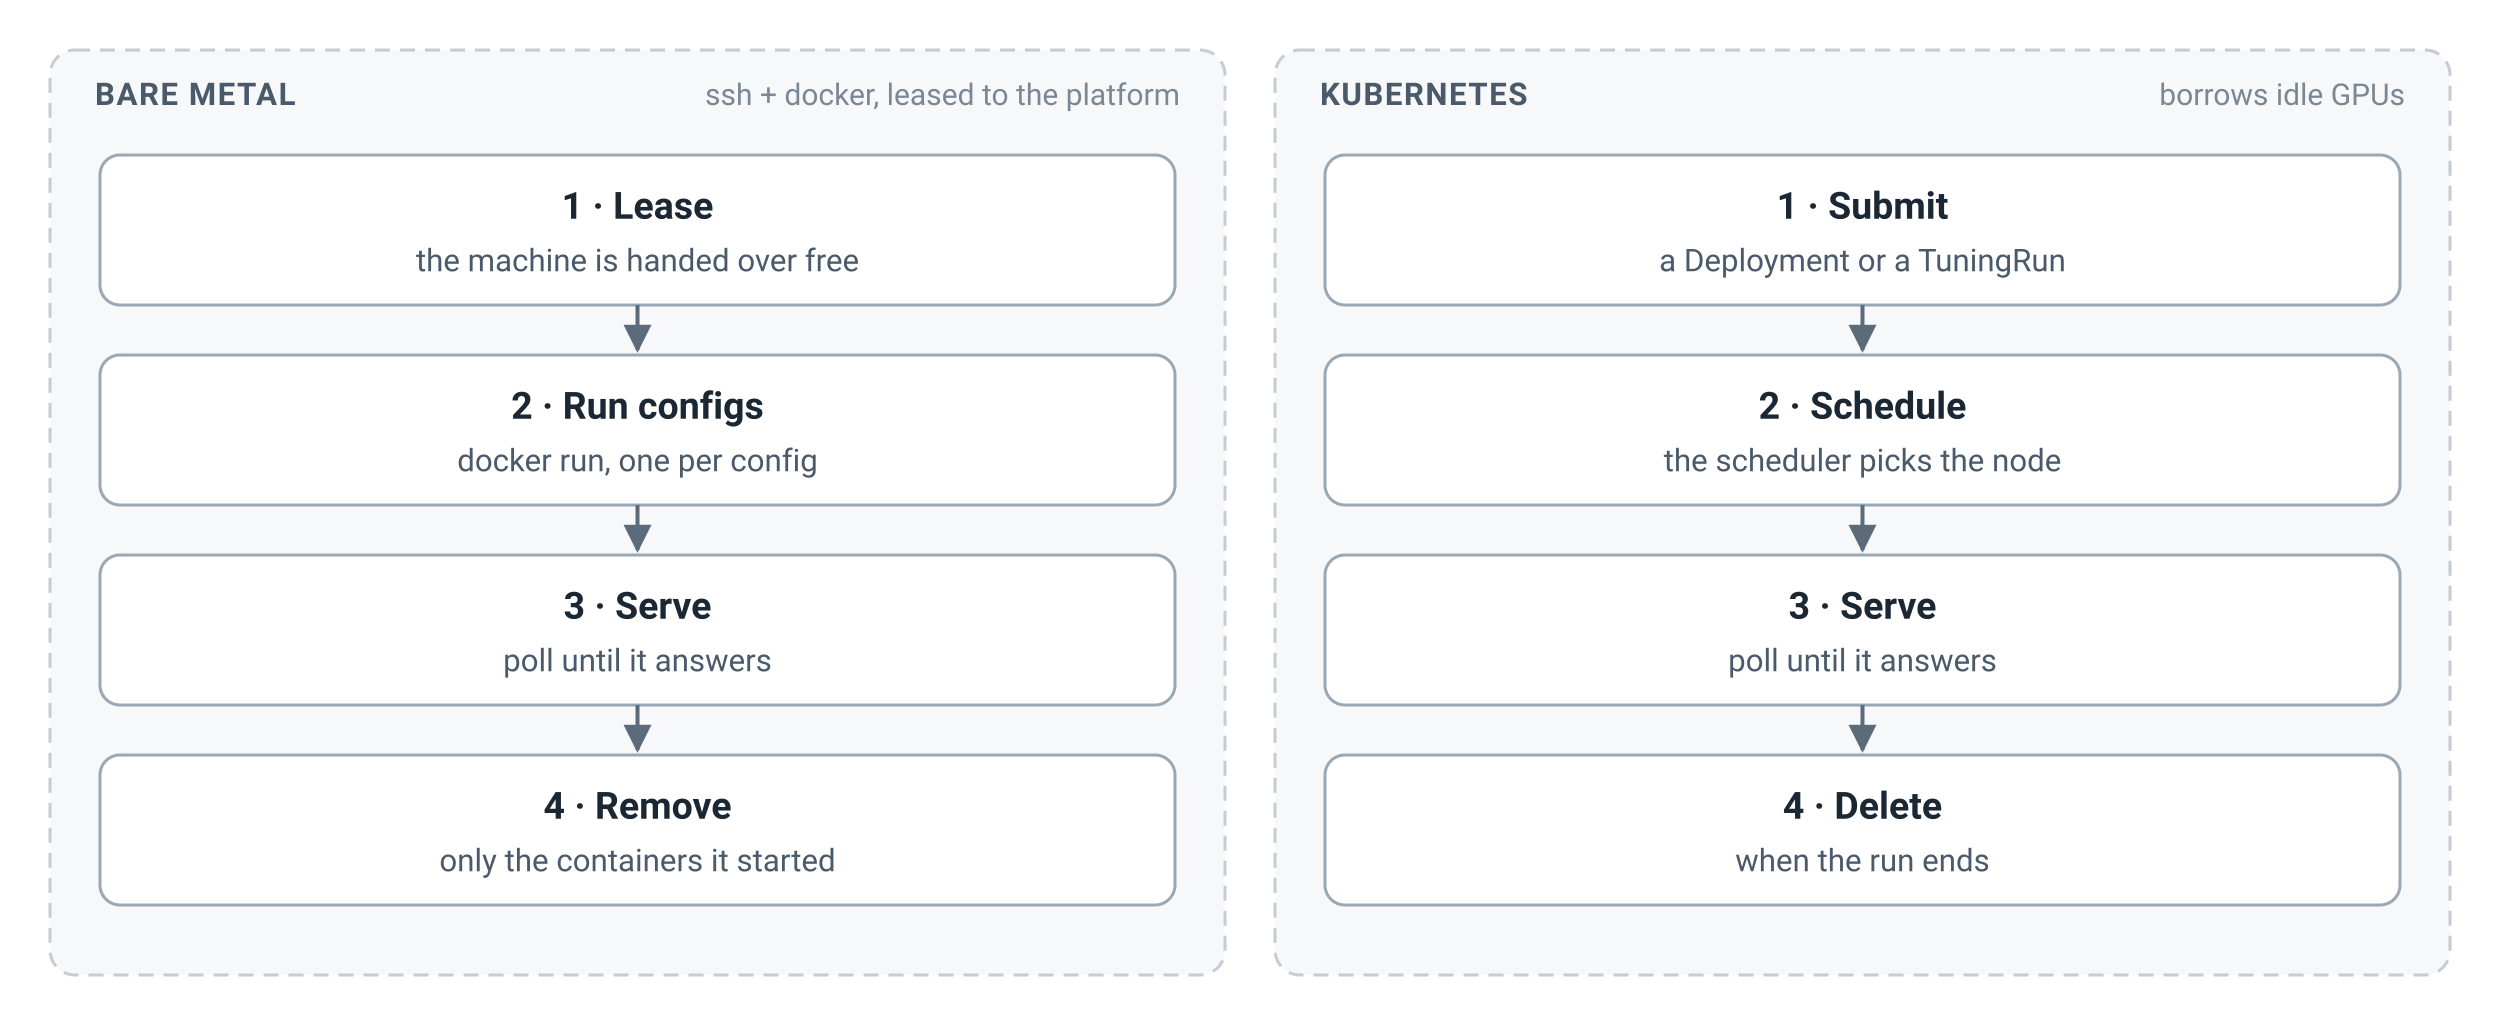
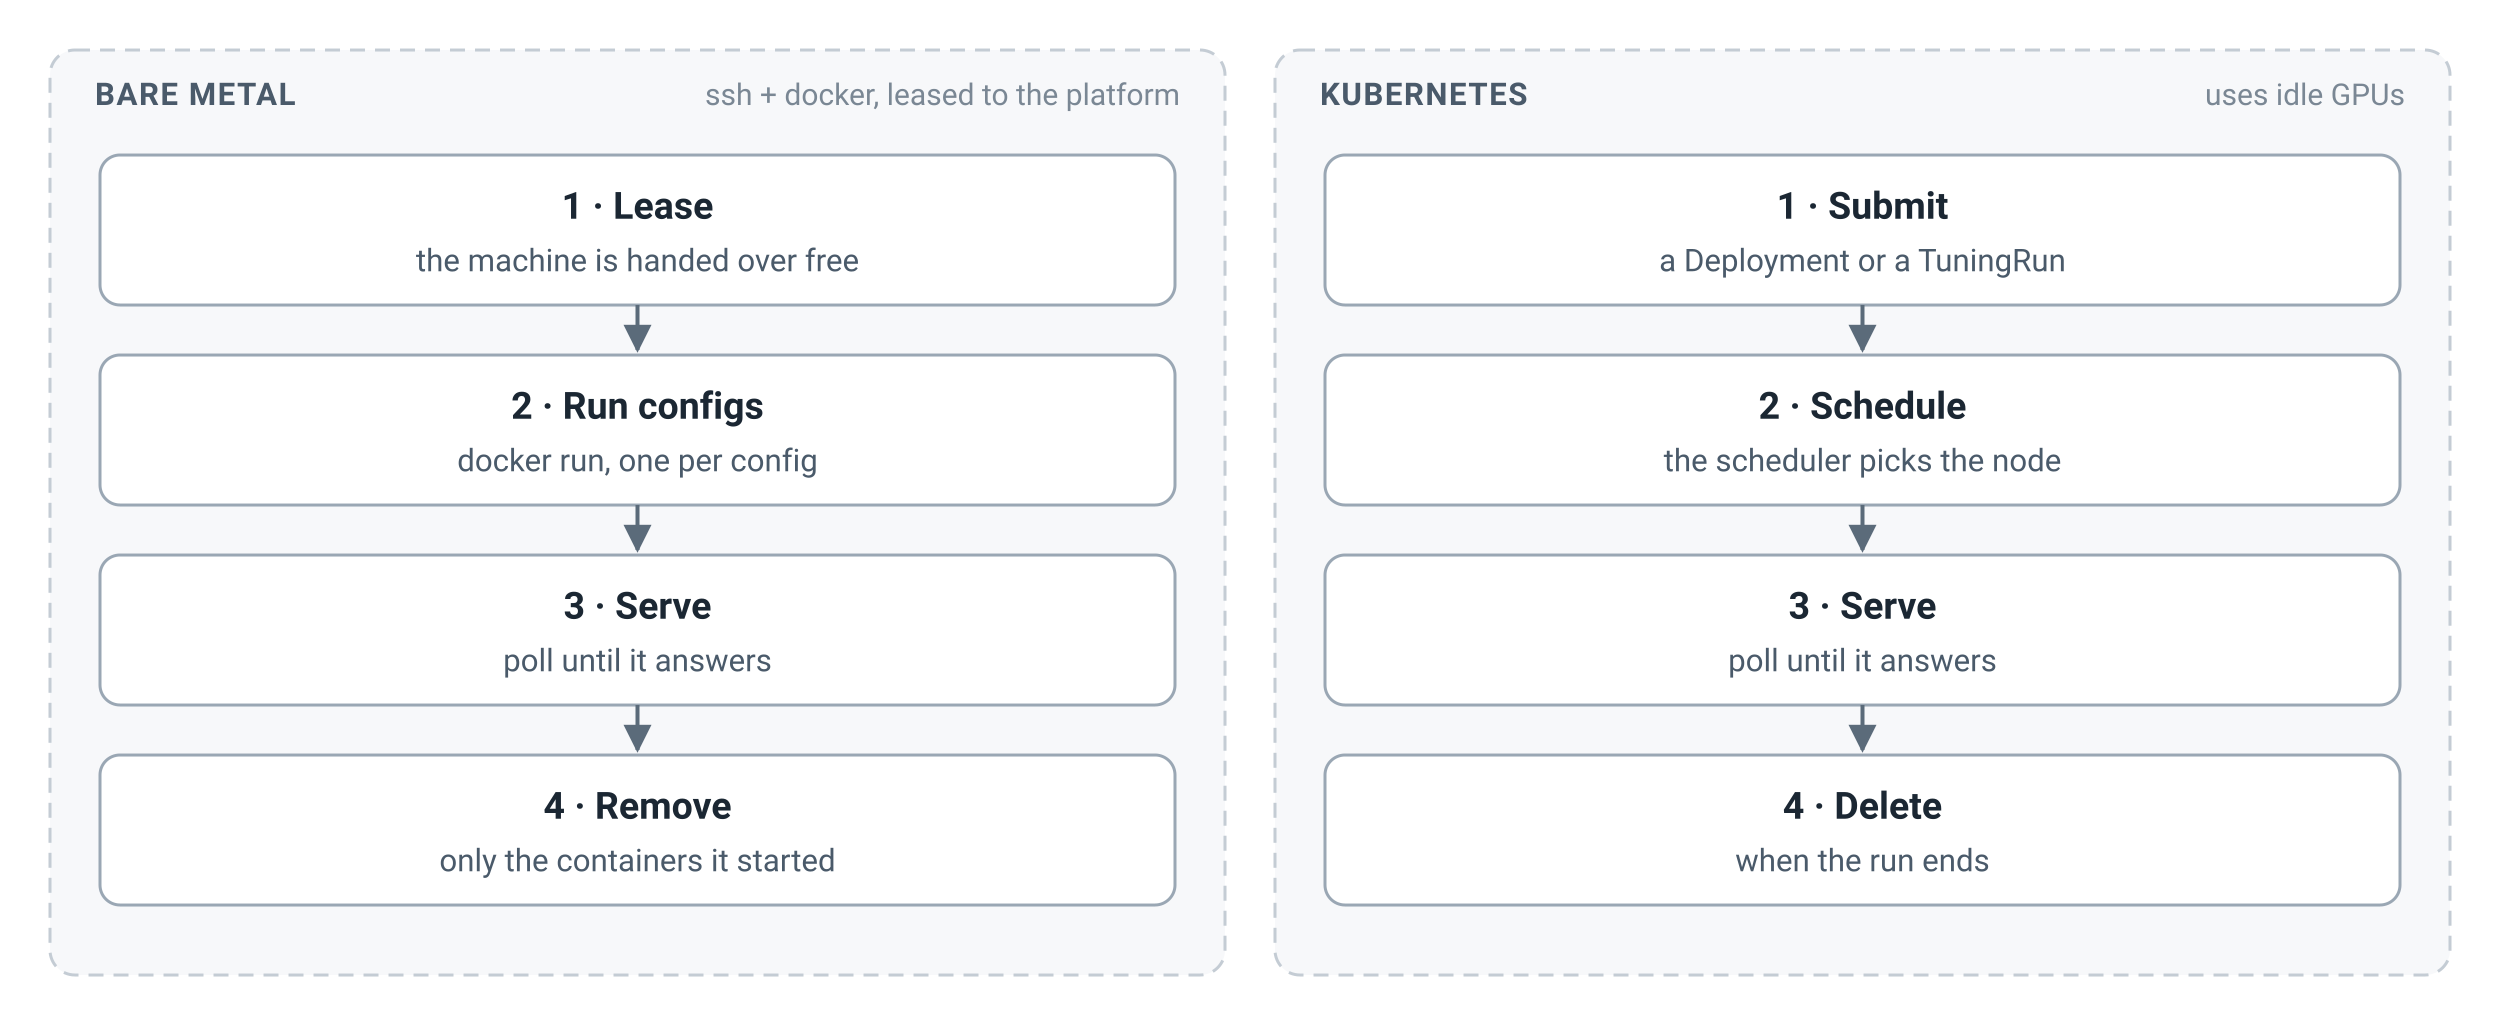
<svg xmlns="http://www.w3.org/2000/svg" viewBox="0 0 1000 410" font-family="-apple-system, Segoe UI, Roboto, Helvetica, Arial, sans-serif">
  <defs>
    <marker id="a-grey" viewBox="0 0 10 10" refX="9" refY="5" markerWidth="7" markerHeight="7" orient="auto-start-reverse">
      <path d="M0 0 L10 5 L0 10 z" fill="#5b6b7a" />
    </marker>
    <marker id="a-green" viewBox="0 0 10 10" refX="9" refY="5" markerWidth="7" markerHeight="7" orient="auto-start-reverse">
      <path d="M0 0 L10 5 L0 10 z" fill="#2f6f4f" />
    </marker>
    <marker id="a-orange" viewBox="0 0 10 10" refX="9" refY="5" markerWidth="7" markerHeight="7" orient="auto-start-reverse">
      <path d="M0 0 L10 5 L0 10 z" fill="#c07a2c" />
    </marker>
    <marker id="a-purple" viewBox="0 0 10 10" refX="9" refY="5" markerWidth="7" markerHeight="7" orient="auto-start-reverse">
      <path d="M0 0 L10 5 L0 10 z" fill="#8b72be" />
    </marker>
    <marker id="a-red" viewBox="0 0 10 10" refX="9" refY="5" markerWidth="7" markerHeight="7" orient="auto-start-reverse">
      <path d="M0 0 L10 5 L0 10 z" fill="#c96161" />
    </marker>
    <marker id="a-blue" viewBox="0 0 10 10" refX="9" refY="5" markerWidth="7" markerHeight="7" orient="auto-start-reverse">
      <path d="M0 0 L10 5 L0 10 z" fill="#5b85c9" />
    </marker>
  </defs>
  <rect width="1000" height="410" fill="#ffffff" />
  <rect x="20" y="20" width="470" height="370" rx="10" fill="#f7f8fa" stroke="#c4ccd4" stroke-width="1.2" stroke-dasharray="6 4" />
  <text x="38" y="42" font-size="12.5" fill="#4a5a6a" font-weight="700" letter-spacing="0.6" text-anchor="start">BARE METAL</text>
  <text x="472" y="42" font-size="12" fill="#7a8794" text-anchor="end">ssh + docker, leased to the platform</text>
  <rect x="40" y="62" width="430" height="60" rx="8" fill="#ffffff" stroke="#9aa7b4" stroke-width="1.2" />
  <text x="255.0" y="87.5" font-size="15" fill="#1b2733" font-weight="700" text-anchor="middle">1 · Lease</text>
  <text x="255.0" y="108.5" font-size="12.5" fill="#4a5a6a" text-anchor="middle">the machine is handed over free</text>
  <path d="M255 122 L255 140" fill="none" stroke="#5b6b7a" stroke-width="1.6" marker-end="url(#a-grey)" />
  <rect x="40" y="142" width="430" height="60" rx="8" fill="#ffffff" stroke="#9aa7b4" stroke-width="1.2" />
  <text x="255.0" y="167.5" font-size="15" fill="#1b2733" font-weight="700" text-anchor="middle">2 · Run configs</text>
  <text x="255.0" y="188.5" font-size="12.5" fill="#4a5a6a" text-anchor="middle">docker run, one per config</text>
  <path d="M255 202 L255 220" fill="none" stroke="#5b6b7a" stroke-width="1.6" marker-end="url(#a-grey)" />
  <rect x="40" y="222" width="430" height="60" rx="8" fill="#ffffff" stroke="#9aa7b4" stroke-width="1.2" />
  <text x="255.0" y="247.5" font-size="15" fill="#1b2733" font-weight="700" text-anchor="middle">3 · Serve</text>
  <text x="255.0" y="268.5" font-size="12.5" fill="#4a5a6a" text-anchor="middle">poll until it answers</text>
  <path d="M255 282 L255 300" fill="none" stroke="#5b6b7a" stroke-width="1.6" marker-end="url(#a-grey)" />
  <rect x="40" y="302" width="430" height="60" rx="8" fill="#ffffff" stroke="#9aa7b4" stroke-width="1.2" />
  <text x="255.0" y="327.5" font-size="15" fill="#1b2733" font-weight="700" text-anchor="middle">4 · Remove</text>
  <text x="255.0" y="348.5" font-size="12.5" fill="#4a5a6a" text-anchor="middle">only the containers it started</text>
  <rect x="510" y="20" width="470" height="370" rx="10" fill="#f7f8fa" stroke="#c4ccd4" stroke-width="1.2" stroke-dasharray="6 4" />
  <text x="528" y="42" font-size="12.5" fill="#4a5a6a" font-weight="700" letter-spacing="0.6" text-anchor="start">KUBERNETES</text>
-   <text x="962" y="42" font-size="12" fill="#7a8794" text-anchor="end">borrows idle GPUs</text>
+   <text x="962" y="42" font-size="12" fill="#7a8794" text-anchor="end">uses idle GPUs</text>
  <rect x="530" y="62" width="430" height="60" rx="8" fill="#ffffff" stroke="#9aa7b4" stroke-width="1.2" />
  <text x="745.0" y="87.5" font-size="15" fill="#1b2733" font-weight="700" text-anchor="middle">1 · Submit</text>
  <text x="745.0" y="108.5" font-size="12.5" fill="#4a5a6a" text-anchor="middle">a Deployment or a TuningRun</text>
  <path d="M745 122 L745 140" fill="none" stroke="#5b6b7a" stroke-width="1.6" marker-end="url(#a-grey)" />
  <rect x="530" y="142" width="430" height="60" rx="8" fill="#ffffff" stroke="#9aa7b4" stroke-width="1.2" />
  <text x="745.0" y="167.5" font-size="15" fill="#1b2733" font-weight="700" text-anchor="middle">2 · Schedule</text>
  <text x="745.0" y="188.5" font-size="12.5" fill="#4a5a6a" text-anchor="middle">the scheduler picks the node</text>
  <path d="M745 202 L745 220" fill="none" stroke="#5b6b7a" stroke-width="1.6" marker-end="url(#a-grey)" />
  <rect x="530" y="222" width="430" height="60" rx="8" fill="#ffffff" stroke="#9aa7b4" stroke-width="1.2" />
  <text x="745.0" y="247.5" font-size="15" fill="#1b2733" font-weight="700" text-anchor="middle">3 · Serve</text>
  <text x="745.0" y="268.5" font-size="12.5" fill="#4a5a6a" text-anchor="middle">poll until it answers</text>
  <path d="M745 282 L745 300" fill="none" stroke="#5b6b7a" stroke-width="1.6" marker-end="url(#a-grey)" />
  <rect x="530" y="302" width="430" height="60" rx="8" fill="#ffffff" stroke="#9aa7b4" stroke-width="1.2" />
  <text x="745.0" y="327.5" font-size="15" fill="#1b2733" font-weight="700" text-anchor="middle">4 · Delete</text>
  <text x="745.0" y="348.5" font-size="12.5" fill="#4a5a6a" text-anchor="middle">when the run ends</text>
</svg>
